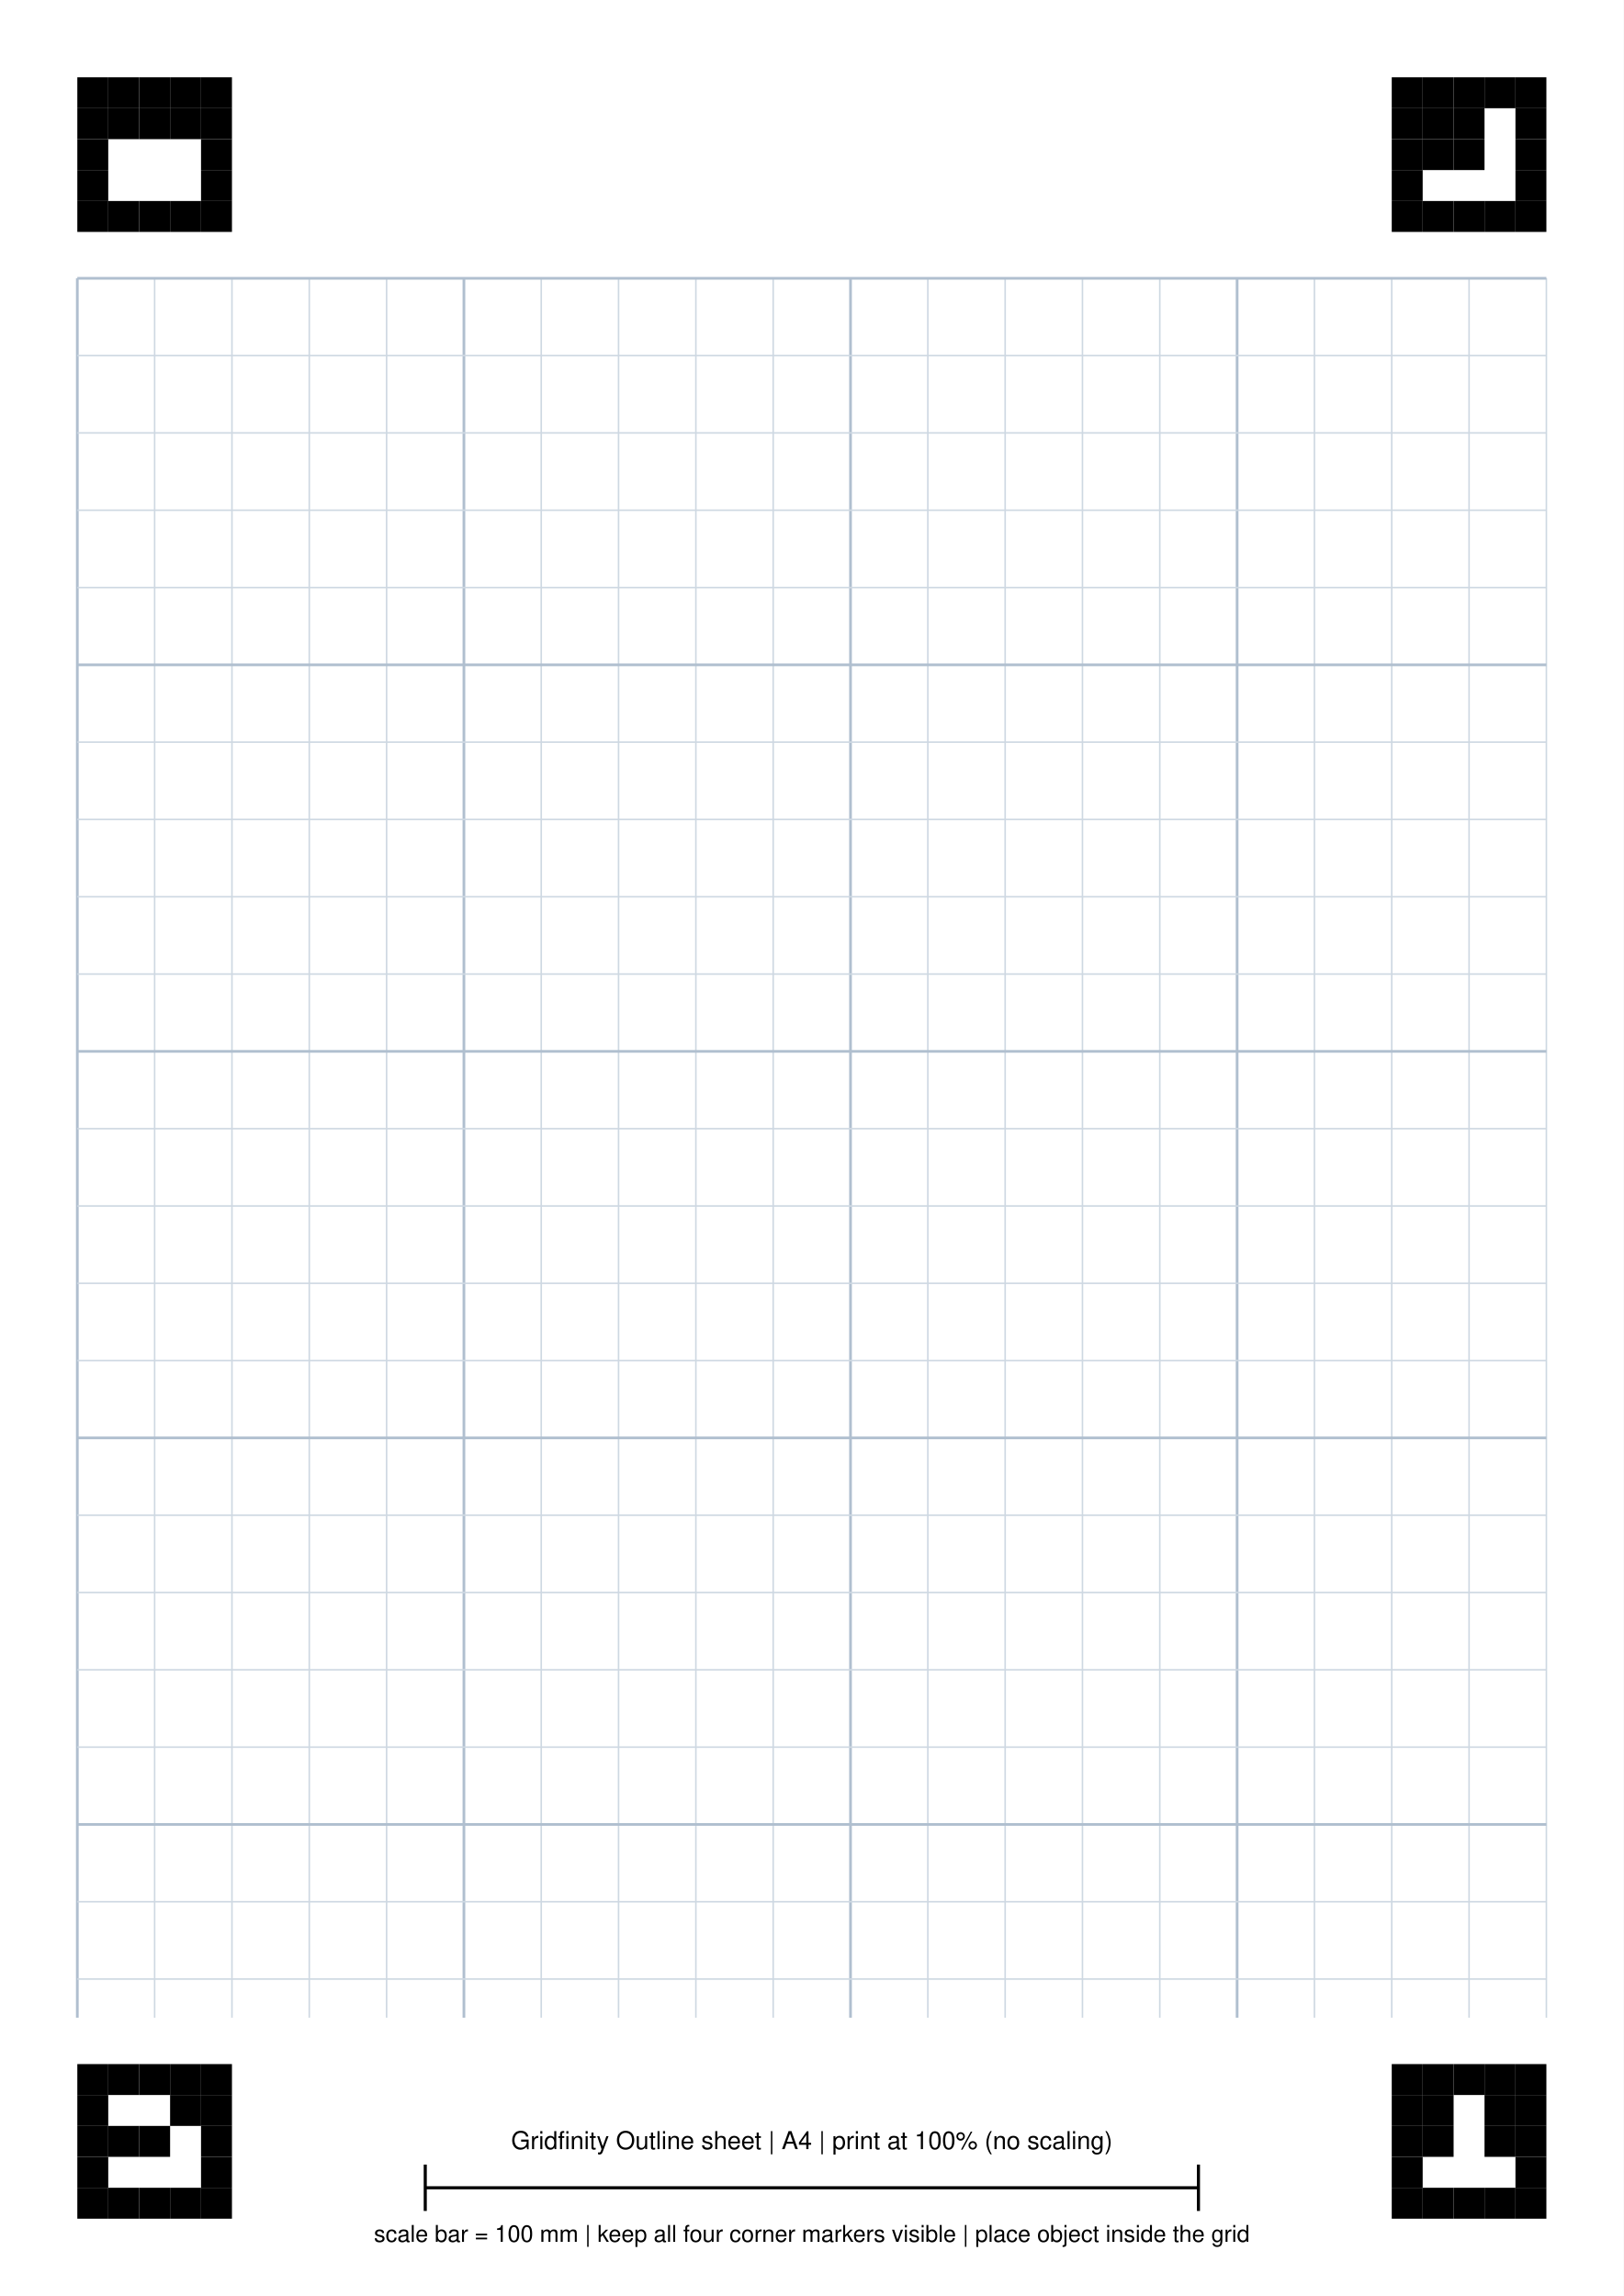
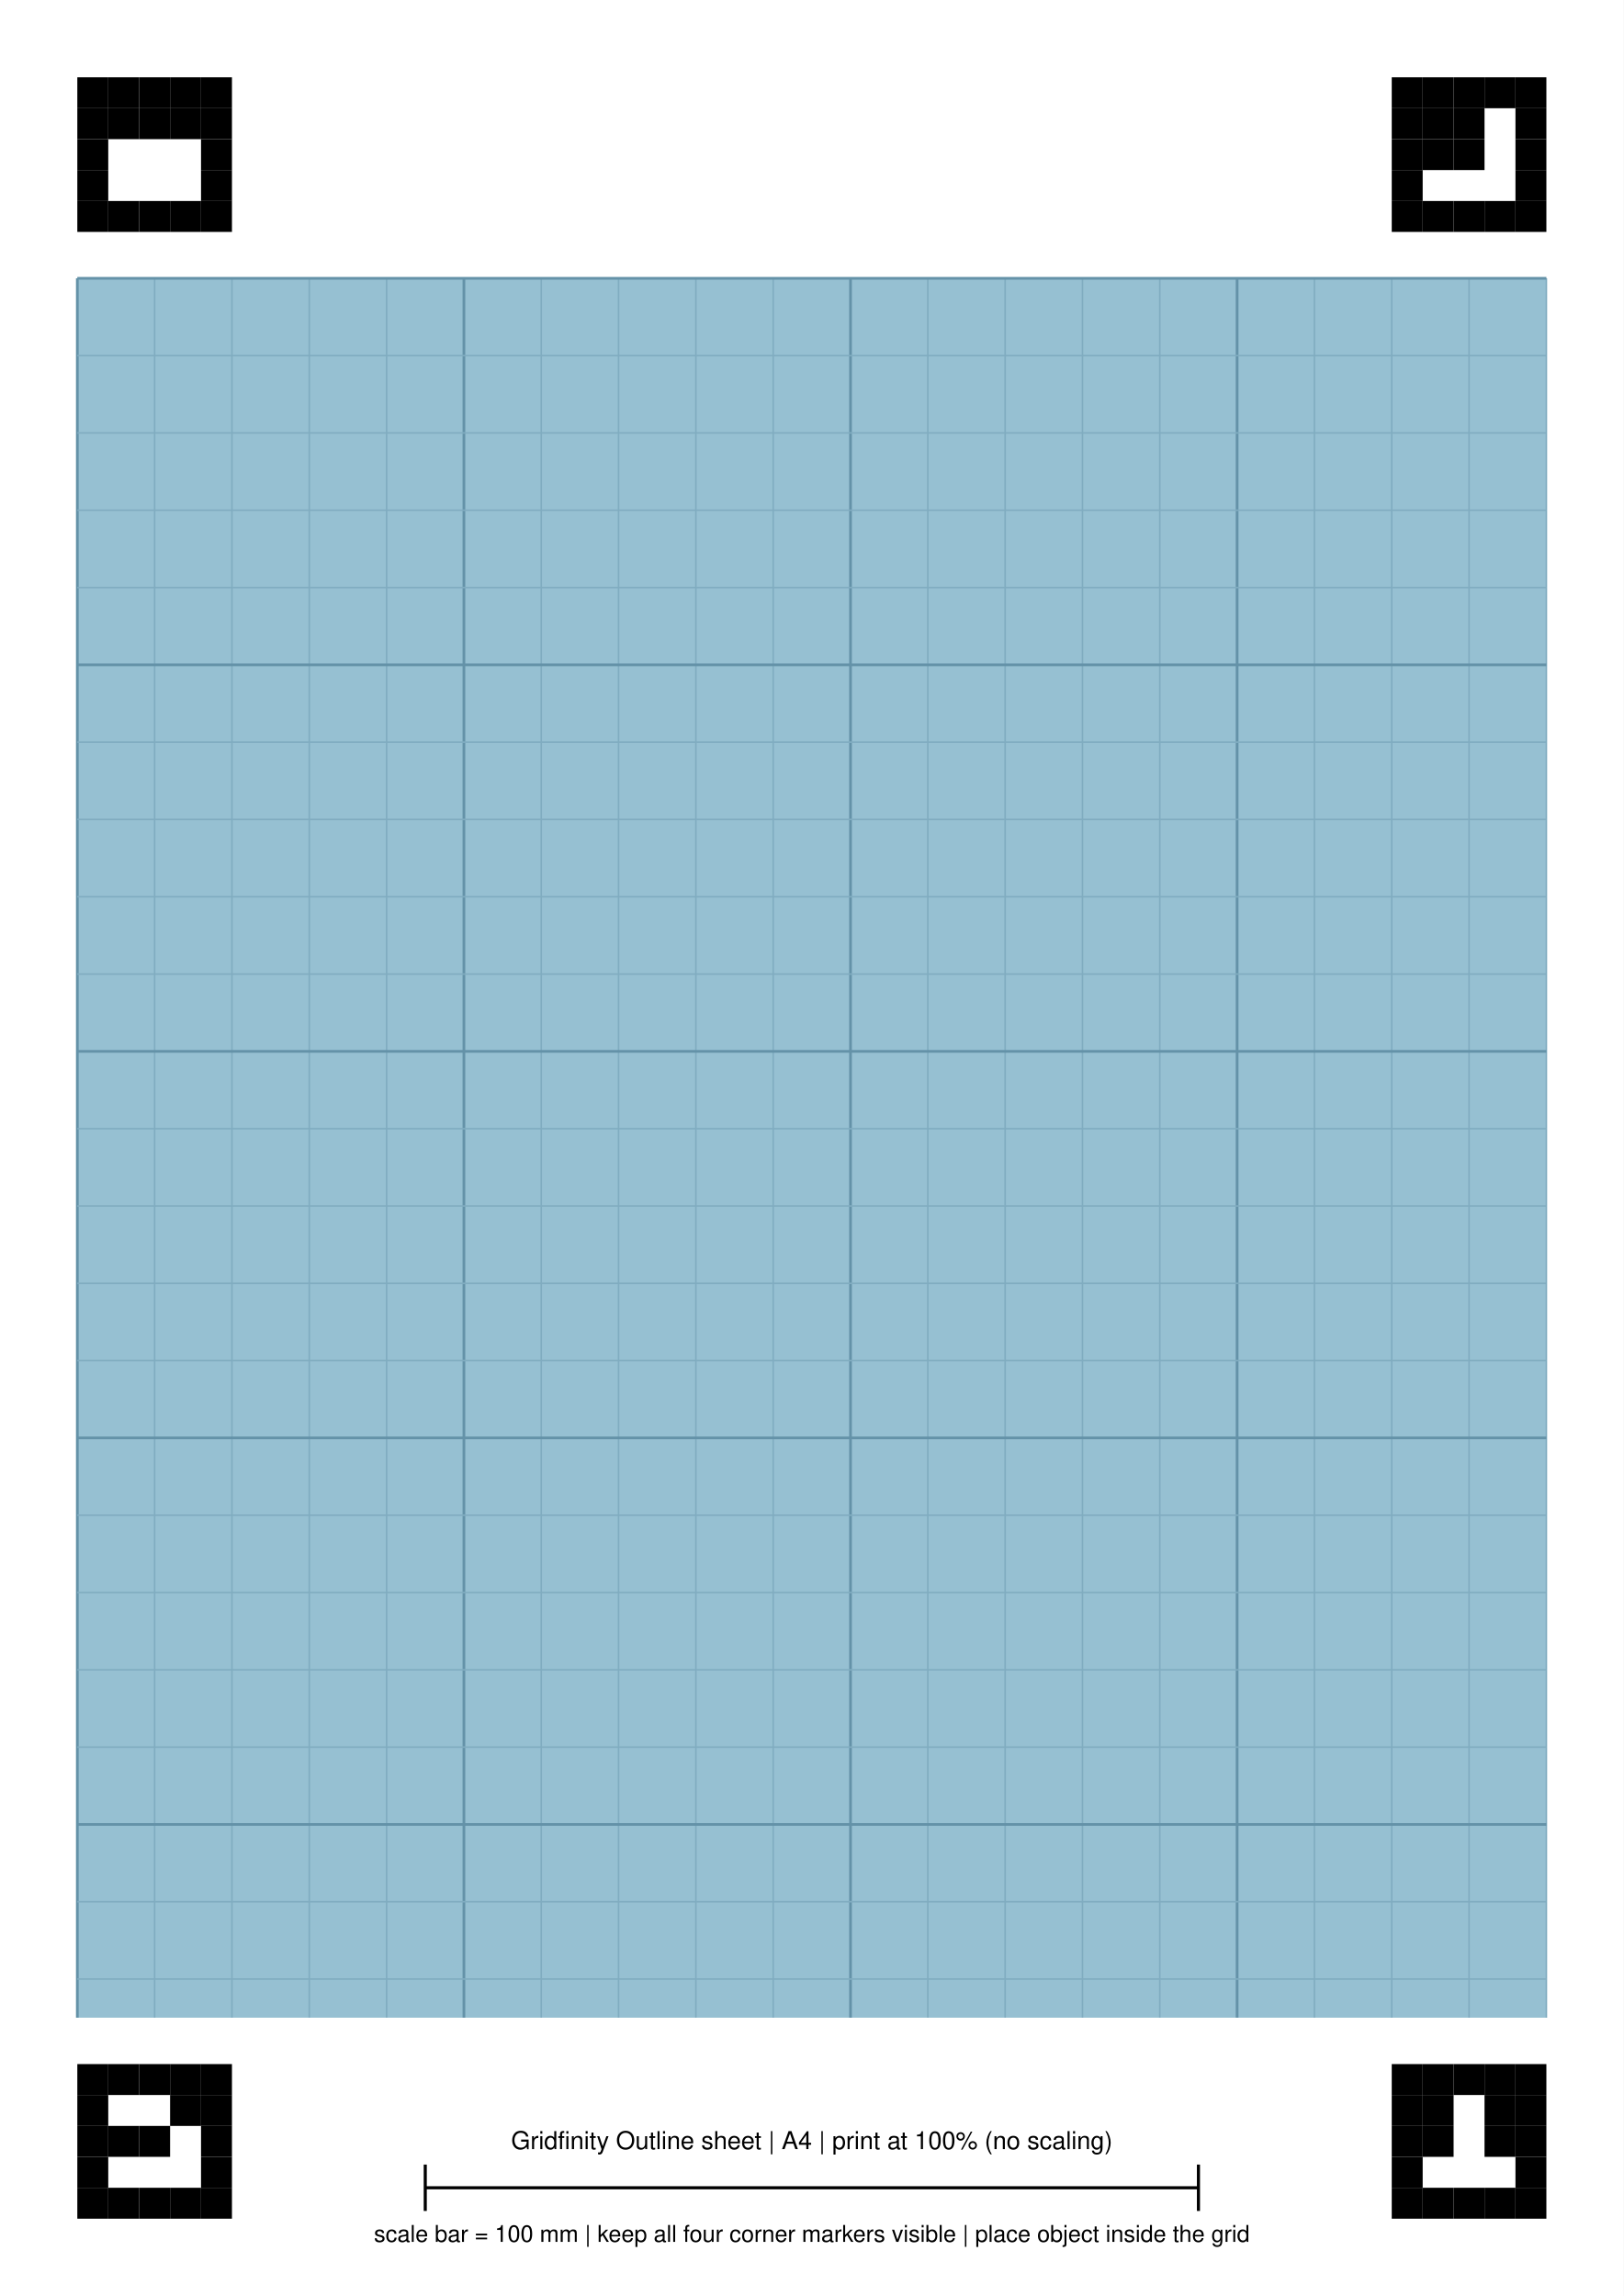
<svg xmlns="http://www.w3.org/2000/svg" width="210mm" height="297mm" viewBox="0 0 210 297">
  <rect width="210" height="297" fill="#fff" />
-   <line x1="10" y1="36" x2="10" y2="261" stroke="rgb(176, 191, 207)" stroke-width="0.35" />
-   <line x1="20" y1="36" x2="20" y2="261" stroke="rgb(206, 216, 226)" stroke-width="0.2" />
-   <line x1="30" y1="36" x2="30" y2="261" stroke="rgb(206, 216, 226)" stroke-width="0.2" />
-   <line x1="40" y1="36" x2="40" y2="261" stroke="rgb(206, 216, 226)" stroke-width="0.2" />
-   <line x1="50" y1="36" x2="50" y2="261" stroke="rgb(206, 216, 226)" stroke-width="0.2" />
-   <line x1="60" y1="36" x2="60" y2="261" stroke="rgb(176, 191, 207)" stroke-width="0.35" />
-   <line x1="70" y1="36" x2="70" y2="261" stroke="rgb(206, 216, 226)" stroke-width="0.2" />
-   <line x1="80" y1="36" x2="80" y2="261" stroke="rgb(206, 216, 226)" stroke-width="0.2" />
-   <line x1="90" y1="36" x2="90" y2="261" stroke="rgb(206, 216, 226)" stroke-width="0.2" />
-   <line x1="100" y1="36" x2="100" y2="261" stroke="rgb(206, 216, 226)" stroke-width="0.2" />
-   <line x1="110" y1="36" x2="110" y2="261" stroke="rgb(176, 191, 207)" stroke-width="0.35" />
-   <line x1="120" y1="36" x2="120" y2="261" stroke="rgb(206, 216, 226)" stroke-width="0.2" />
-   <line x1="130" y1="36" x2="130" y2="261" stroke="rgb(206, 216, 226)" stroke-width="0.2" />
-   <line x1="140" y1="36" x2="140" y2="261" stroke="rgb(206, 216, 226)" stroke-width="0.2" />
-   <line x1="150" y1="36" x2="150" y2="261" stroke="rgb(206, 216, 226)" stroke-width="0.2" />
-   <line x1="160" y1="36" x2="160" y2="261" stroke="rgb(176, 191, 207)" stroke-width="0.35" />
-   <line x1="170" y1="36" x2="170" y2="261" stroke="rgb(206, 216, 226)" stroke-width="0.2" />
-   <line x1="180" y1="36" x2="180" y2="261" stroke="rgb(206, 216, 226)" stroke-width="0.2" />
-   <line x1="190" y1="36" x2="190" y2="261" stroke="rgb(206, 216, 226)" stroke-width="0.2" />
-   <line x1="200" y1="36" x2="200" y2="261" stroke="rgb(206, 216, 226)" stroke-width="0.2" />
-   <line x1="10" y1="36" x2="200" y2="36" stroke="rgb(176, 191, 207)" stroke-width="0.35" />
-   <line x1="10" y1="46" x2="200" y2="46" stroke="rgb(206, 216, 226)" stroke-width="0.2" />
-   <line x1="10" y1="56" x2="200" y2="56" stroke="rgb(206, 216, 226)" stroke-width="0.2" />
-   <line x1="10" y1="66" x2="200" y2="66" stroke="rgb(206, 216, 226)" stroke-width="0.2" />
-   <line x1="10" y1="76" x2="200" y2="76" stroke="rgb(206, 216, 226)" stroke-width="0.2" />
-   <line x1="10" y1="86" x2="200" y2="86" stroke="rgb(176, 191, 207)" stroke-width="0.35" />
-   <line x1="10" y1="96" x2="200" y2="96" stroke="rgb(206, 216, 226)" stroke-width="0.2" />
-   <line x1="10" y1="106" x2="200" y2="106" stroke="rgb(206, 216, 226)" stroke-width="0.2" />
-   <line x1="10" y1="116" x2="200" y2="116" stroke="rgb(206, 216, 226)" stroke-width="0.2" />
-   <line x1="10" y1="126" x2="200" y2="126" stroke="rgb(206, 216, 226)" stroke-width="0.2" />
-   <line x1="10" y1="136" x2="200" y2="136" stroke="rgb(176, 191, 207)" stroke-width="0.35" />
-   <line x1="10" y1="146" x2="200" y2="146" stroke="rgb(206, 216, 226)" stroke-width="0.2" />
-   <line x1="10" y1="156" x2="200" y2="156" stroke="rgb(206, 216, 226)" stroke-width="0.2" />
-   <line x1="10" y1="166" x2="200" y2="166" stroke="rgb(206, 216, 226)" stroke-width="0.2" />
-   <line x1="10" y1="176" x2="200" y2="176" stroke="rgb(206, 216, 226)" stroke-width="0.2" />
-   <line x1="10" y1="186" x2="200" y2="186" stroke="rgb(176, 191, 207)" stroke-width="0.35" />
-   <line x1="10" y1="196" x2="200" y2="196" stroke="rgb(206, 216, 226)" stroke-width="0.2" />
-   <line x1="10" y1="206" x2="200" y2="206" stroke="rgb(206, 216, 226)" stroke-width="0.2" />
-   <line x1="10" y1="216" x2="200" y2="216" stroke="rgb(206, 216, 226)" stroke-width="0.2" />
-   <line x1="10" y1="226" x2="200" y2="226" stroke="rgb(206, 216, 226)" stroke-width="0.2" />
-   <line x1="10" y1="236" x2="200" y2="236" stroke="rgb(176, 191, 207)" stroke-width="0.35" />
-   <line x1="10" y1="246" x2="200" y2="246" stroke="rgb(206, 216, 226)" stroke-width="0.2" />
-   <line x1="10" y1="256" x2="200" y2="256" stroke="rgb(206, 216, 226)" stroke-width="0.2" />
+   <rect x="10" y="36" width="190" height="225" fill="rgb(150, 192, 210)" />
+   <line x1="10" y1="36" x2="10" y2="261" stroke="rgb(100, 146, 168)" stroke-width="0.35" />
+   <line x1="20" y1="36" x2="20" y2="261" stroke="rgb(128, 172, 192)" stroke-width="0.2" />
+   <line x1="30" y1="36" x2="30" y2="261" stroke="rgb(128, 172, 192)" stroke-width="0.2" />
+   <line x1="40" y1="36" x2="40" y2="261" stroke="rgb(128, 172, 192)" stroke-width="0.2" />
+   <line x1="50" y1="36" x2="50" y2="261" stroke="rgb(128, 172, 192)" stroke-width="0.2" />
+   <line x1="60" y1="36" x2="60" y2="261" stroke="rgb(100, 146, 168)" stroke-width="0.35" />
+   <line x1="70" y1="36" x2="70" y2="261" stroke="rgb(128, 172, 192)" stroke-width="0.2" />
+   <line x1="80" y1="36" x2="80" y2="261" stroke="rgb(128, 172, 192)" stroke-width="0.2" />
+   <line x1="90" y1="36" x2="90" y2="261" stroke="rgb(128, 172, 192)" stroke-width="0.2" />
+   <line x1="100" y1="36" x2="100" y2="261" stroke="rgb(128, 172, 192)" stroke-width="0.2" />
+   <line x1="110" y1="36" x2="110" y2="261" stroke="rgb(100, 146, 168)" stroke-width="0.35" />
+   <line x1="120" y1="36" x2="120" y2="261" stroke="rgb(128, 172, 192)" stroke-width="0.2" />
+   <line x1="130" y1="36" x2="130" y2="261" stroke="rgb(128, 172, 192)" stroke-width="0.2" />
+   <line x1="140" y1="36" x2="140" y2="261" stroke="rgb(128, 172, 192)" stroke-width="0.2" />
+   <line x1="150" y1="36" x2="150" y2="261" stroke="rgb(128, 172, 192)" stroke-width="0.2" />
+   <line x1="160" y1="36" x2="160" y2="261" stroke="rgb(100, 146, 168)" stroke-width="0.35" />
+   <line x1="170" y1="36" x2="170" y2="261" stroke="rgb(128, 172, 192)" stroke-width="0.2" />
+   <line x1="180" y1="36" x2="180" y2="261" stroke="rgb(128, 172, 192)" stroke-width="0.2" />
+   <line x1="190" y1="36" x2="190" y2="261" stroke="rgb(128, 172, 192)" stroke-width="0.2" />
+   <line x1="200" y1="36" x2="200" y2="261" stroke="rgb(128, 172, 192)" stroke-width="0.2" />
+   <line x1="10" y1="36" x2="200" y2="36" stroke="rgb(100, 146, 168)" stroke-width="0.35" />
+   <line x1="10" y1="46" x2="200" y2="46" stroke="rgb(128, 172, 192)" stroke-width="0.2" />
+   <line x1="10" y1="56" x2="200" y2="56" stroke="rgb(128, 172, 192)" stroke-width="0.2" />
+   <line x1="10" y1="66" x2="200" y2="66" stroke="rgb(128, 172, 192)" stroke-width="0.2" />
+   <line x1="10" y1="76" x2="200" y2="76" stroke="rgb(128, 172, 192)" stroke-width="0.2" />
+   <line x1="10" y1="86" x2="200" y2="86" stroke="rgb(100, 146, 168)" stroke-width="0.35" />
+   <line x1="10" y1="96" x2="200" y2="96" stroke="rgb(128, 172, 192)" stroke-width="0.2" />
+   <line x1="10" y1="106" x2="200" y2="106" stroke="rgb(128, 172, 192)" stroke-width="0.2" />
+   <line x1="10" y1="116" x2="200" y2="116" stroke="rgb(128, 172, 192)" stroke-width="0.2" />
+   <line x1="10" y1="126" x2="200" y2="126" stroke="rgb(128, 172, 192)" stroke-width="0.2" />
+   <line x1="10" y1="136" x2="200" y2="136" stroke="rgb(100, 146, 168)" stroke-width="0.35" />
+   <line x1="10" y1="146" x2="200" y2="146" stroke="rgb(128, 172, 192)" stroke-width="0.2" />
+   <line x1="10" y1="156" x2="200" y2="156" stroke="rgb(128, 172, 192)" stroke-width="0.2" />
+   <line x1="10" y1="166" x2="200" y2="166" stroke="rgb(128, 172, 192)" stroke-width="0.2" />
+   <line x1="10" y1="176" x2="200" y2="176" stroke="rgb(128, 172, 192)" stroke-width="0.2" />
+   <line x1="10" y1="186" x2="200" y2="186" stroke="rgb(100, 146, 168)" stroke-width="0.35" />
+   <line x1="10" y1="196" x2="200" y2="196" stroke="rgb(128, 172, 192)" stroke-width="0.2" />
+   <line x1="10" y1="206" x2="200" y2="206" stroke="rgb(128, 172, 192)" stroke-width="0.2" />
+   <line x1="10" y1="216" x2="200" y2="216" stroke="rgb(128, 172, 192)" stroke-width="0.2" />
+   <line x1="10" y1="226" x2="200" y2="226" stroke="rgb(128, 172, 192)" stroke-width="0.2" />
+   <line x1="10" y1="236" x2="200" y2="236" stroke="rgb(100, 146, 168)" stroke-width="0.35" />
+   <line x1="10" y1="246" x2="200" y2="246" stroke="rgb(128, 172, 192)" stroke-width="0.2" />
+   <line x1="10" y1="256" x2="200" y2="256" stroke="rgb(128, 172, 192)" stroke-width="0.2" />
  <path d="M55 283H155M55 280V286M155 280V286" stroke="#000" stroke-width="0.4" fill="none" />
  <text x="105" y="278" font-family="Helvetica,Arial,sans-serif" font-size="3.2" text-anchor="middle" fill="#000">Gridfinity Outline sheet  |  A4  |  print at 100% (no scaling)</text>
  <text x="105" y="290" font-family="Helvetica,Arial,sans-serif" font-size="3" text-anchor="middle" fill="#000">scale bar = 100 mm  |  keep all four corner markers visible  |  place object inside the grid</text>
  <rect x="10" y="10" width="4" height="4" fill="#000" />
  <rect x="14" y="10" width="4" height="4" fill="#000" />
  <rect x="18" y="10" width="4" height="4" fill="#000" />
  <rect x="22" y="10" width="4" height="4" fill="#000" />
  <rect x="26" y="10" width="4" height="4" fill="#000" />
  <rect x="10" y="14" width="4" height="4" fill="#000" />
  <rect x="14" y="14" width="4" height="4" fill="#000" />
  <rect x="18" y="14" width="4" height="4" fill="#000" />
  <rect x="22" y="14" width="4" height="4" fill="#000" />
  <rect x="26" y="14" width="4" height="4" fill="#000" />
  <rect x="10" y="18" width="4" height="4" fill="#000" />
  <rect x="26" y="18" width="4" height="4" fill="#000" />
  <rect x="10" y="22" width="4" height="4" fill="#000" />
  <rect x="26" y="22" width="4" height="4" fill="#000" />
  <rect x="10" y="26" width="4" height="4" fill="#000" />
  <rect x="14" y="26" width="4" height="4" fill="#000" />
  <rect x="18" y="26" width="4" height="4" fill="#000" />
  <rect x="22" y="26" width="4" height="4" fill="#000" />
  <rect x="26" y="26" width="4" height="4" fill="#000" />
  <rect x="180" y="10" width="4" height="4" fill="#000" />
  <rect x="184" y="10" width="4" height="4" fill="#000" />
  <rect x="188" y="10" width="4" height="4" fill="#000" />
  <rect x="192" y="10" width="4" height="4" fill="#000" />
  <rect x="196" y="10" width="4" height="4" fill="#000" />
  <rect x="180" y="14" width="4" height="4" fill="#000" />
  <rect x="184" y="14" width="4" height="4" fill="#000" />
  <rect x="188" y="14" width="4" height="4" fill="#000" />
  <rect x="196" y="14" width="4" height="4" fill="#000" />
  <rect x="180" y="18" width="4" height="4" fill="#000" />
  <rect x="184" y="18" width="4" height="4" fill="#000" />
  <rect x="188" y="18" width="4" height="4" fill="#000" />
  <rect x="196" y="18" width="4" height="4" fill="#000" />
  <rect x="180" y="22" width="4" height="4" fill="#000" />
  <rect x="196" y="22" width="4" height="4" fill="#000" />
  <rect x="180" y="26" width="4" height="4" fill="#000" />
  <rect x="184" y="26" width="4" height="4" fill="#000" />
  <rect x="188" y="26" width="4" height="4" fill="#000" />
  <rect x="192" y="26" width="4" height="4" fill="#000" />
  <rect x="196" y="26" width="4" height="4" fill="#000" />
  <rect x="10" y="267" width="4" height="4" fill="#000" />
  <rect x="14" y="267" width="4" height="4" fill="#000" />
  <rect x="18" y="267" width="4" height="4" fill="#000" />
  <rect x="22" y="267" width="4" height="4" fill="#000" />
  <rect x="26" y="267" width="4" height="4" fill="#000" />
  <rect x="10" y="271" width="4" height="4" fill="#000" />
  <rect x="22" y="271" width="4" height="4" fill="#000" />
  <rect x="26" y="271" width="4" height="4" fill="#000" />
  <rect x="10" y="275" width="4" height="4" fill="#000" />
  <rect x="14" y="275" width="4" height="4" fill="#000" />
  <rect x="18" y="275" width="4" height="4" fill="#000" />
  <rect x="26" y="275" width="4" height="4" fill="#000" />
  <rect x="10" y="279" width="4" height="4" fill="#000" />
  <rect x="26" y="279" width="4" height="4" fill="#000" />
  <rect x="10" y="283" width="4" height="4" fill="#000" />
  <rect x="14" y="283" width="4" height="4" fill="#000" />
  <rect x="18" y="283" width="4" height="4" fill="#000" />
  <rect x="22" y="283" width="4" height="4" fill="#000" />
  <rect x="26" y="283" width="4" height="4" fill="#000" />
  <rect x="180" y="267" width="4" height="4" fill="#000" />
  <rect x="184" y="267" width="4" height="4" fill="#000" />
  <rect x="188" y="267" width="4" height="4" fill="#000" />
  <rect x="192" y="267" width="4" height="4" fill="#000" />
  <rect x="196" y="267" width="4" height="4" fill="#000" />
  <rect x="180" y="271" width="4" height="4" fill="#000" />
  <rect x="184" y="271" width="4" height="4" fill="#000" />
  <rect x="192" y="271" width="4" height="4" fill="#000" />
  <rect x="196" y="271" width="4" height="4" fill="#000" />
  <rect x="180" y="275" width="4" height="4" fill="#000" />
  <rect x="184" y="275" width="4" height="4" fill="#000" />
  <rect x="192" y="275" width="4" height="4" fill="#000" />
  <rect x="196" y="275" width="4" height="4" fill="#000" />
  <rect x="180" y="279" width="4" height="4" fill="#000" />
  <rect x="196" y="279" width="4" height="4" fill="#000" />
  <rect x="180" y="283" width="4" height="4" fill="#000" />
  <rect x="184" y="283" width="4" height="4" fill="#000" />
  <rect x="188" y="283" width="4" height="4" fill="#000" />
  <rect x="192" y="283" width="4" height="4" fill="#000" />
  <rect x="196" y="283" width="4" height="4" fill="#000" />
</svg>
